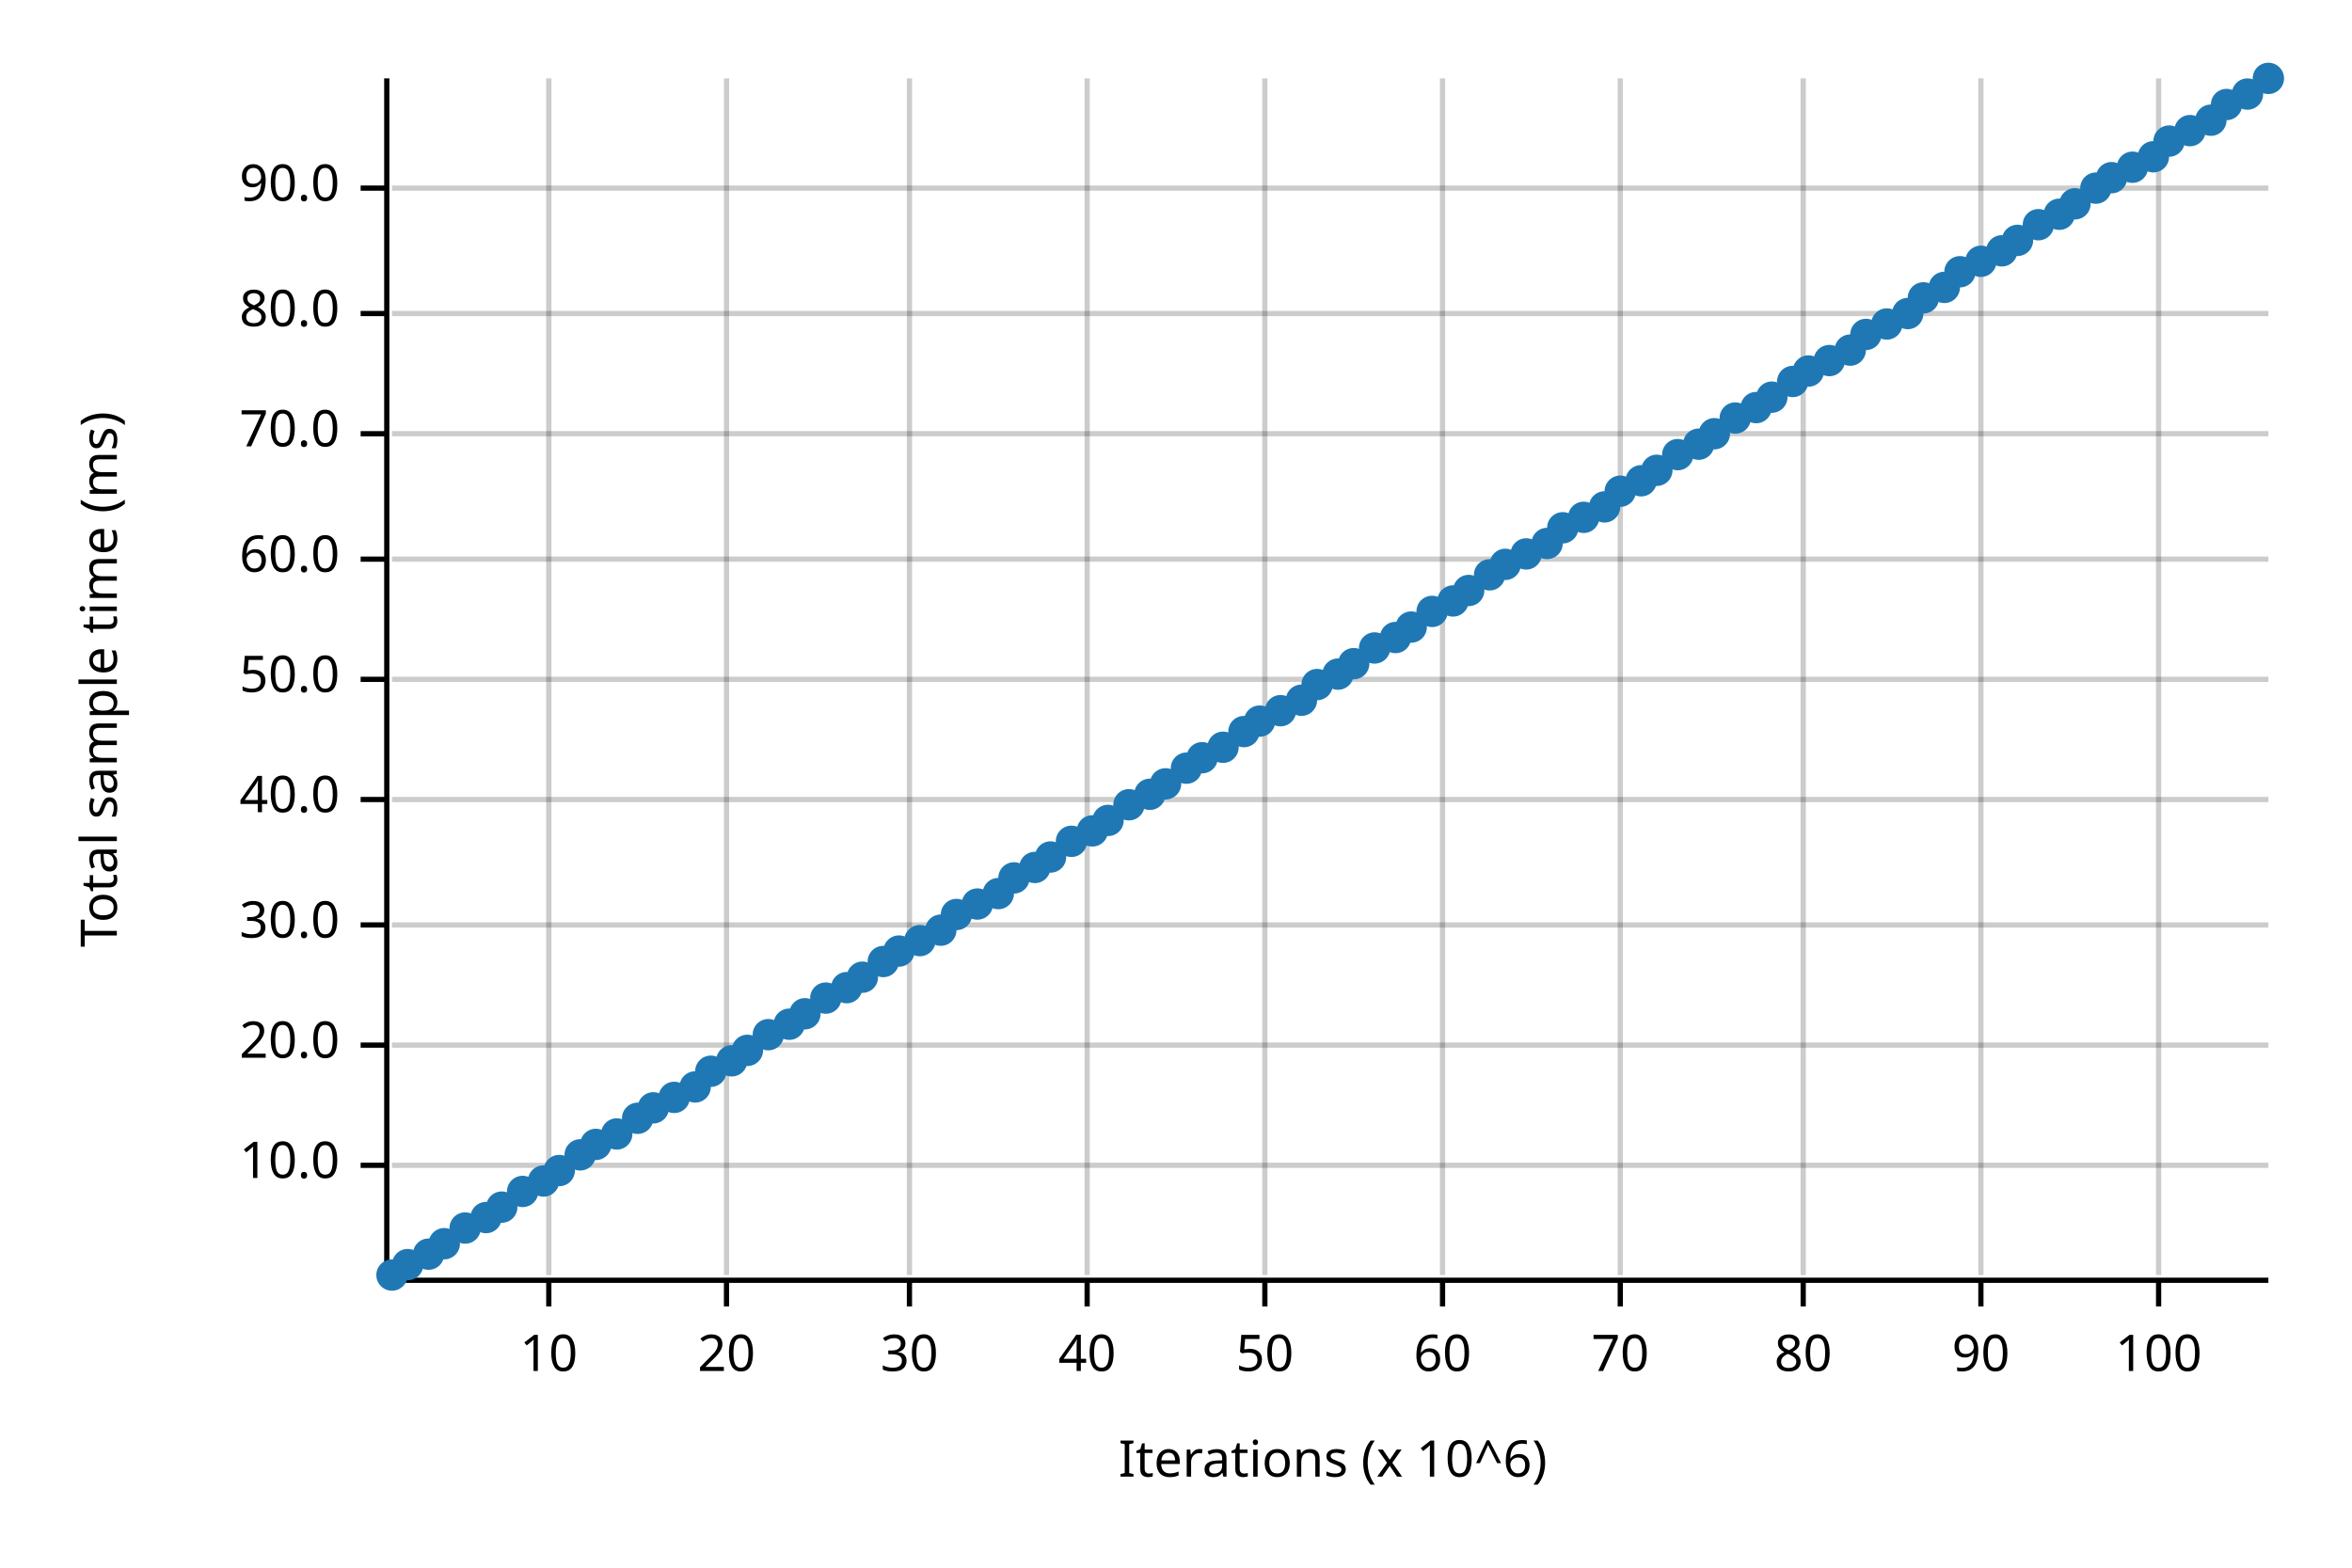
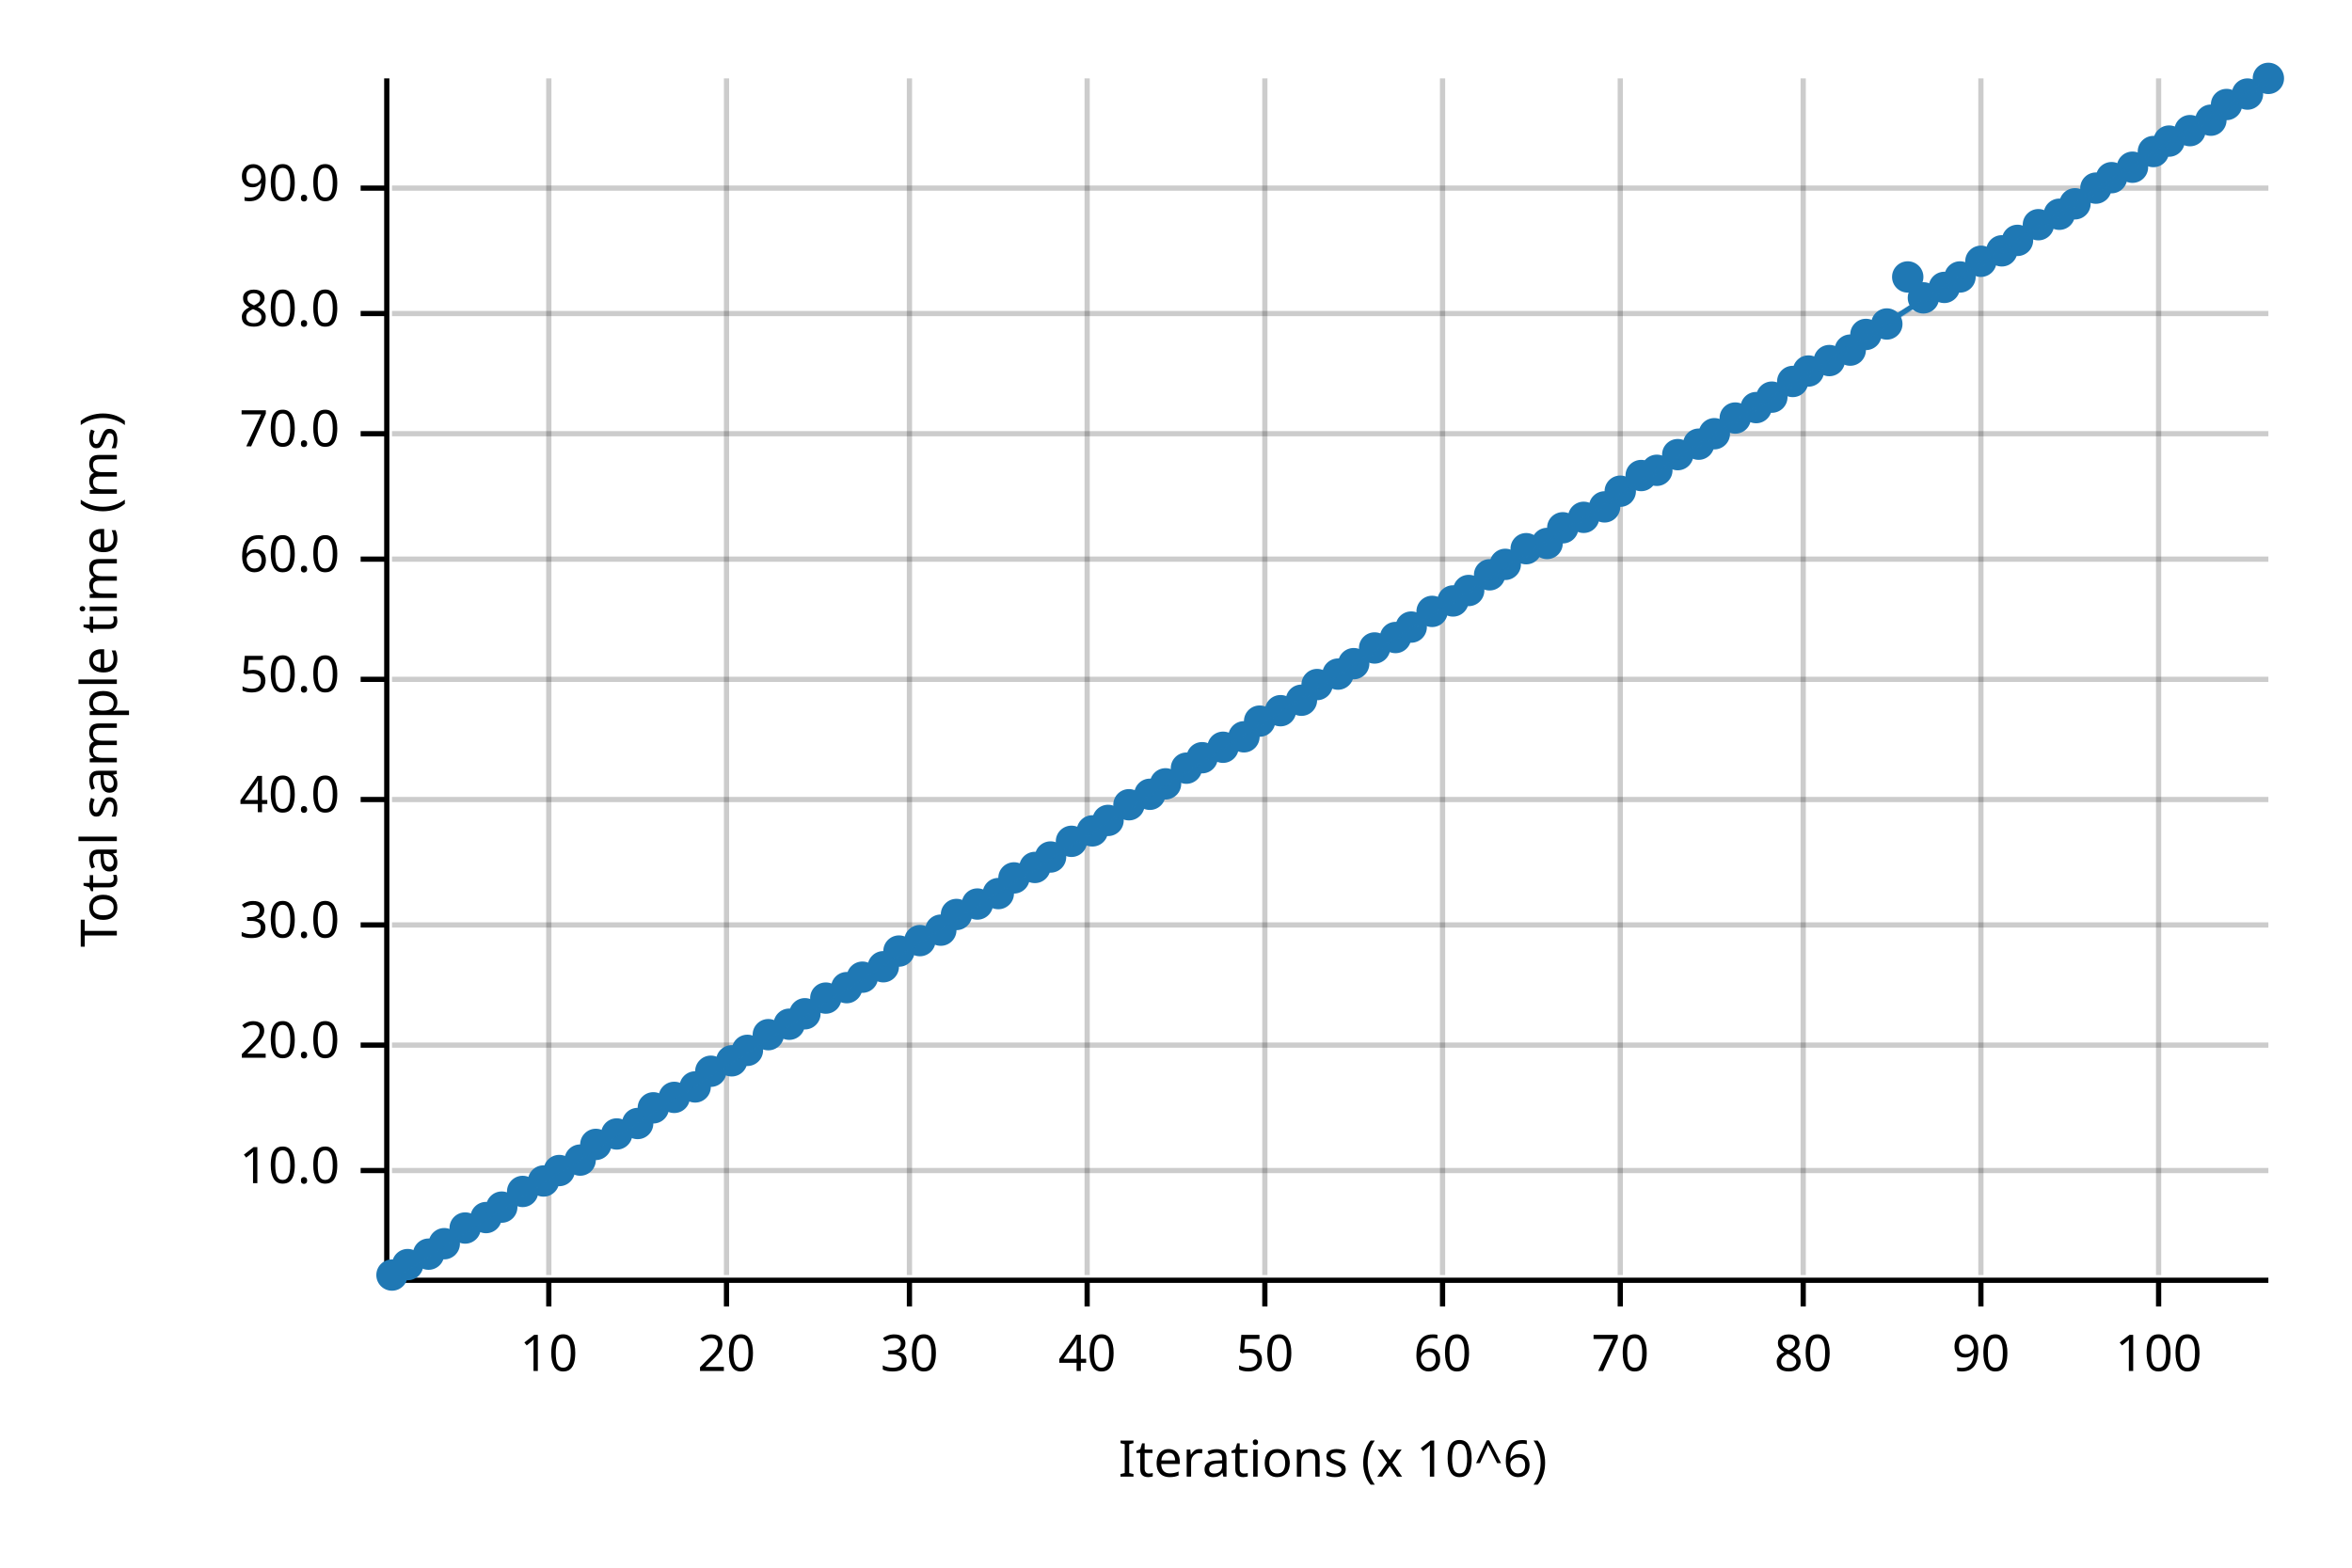
<svg xmlns="http://www.w3.org/2000/svg" width="450" height="300" viewBox="0 0 450 300">
  <text x="15" y="130" dy="0.76em" text-anchor="middle" font-family="sans-serif" font-size="9.677" opacity="1" fill="#000000" transform="rotate(270, 15, 130)">
Total sample time (ms)
</text>
  <text x="255" y="285" dy="-0.5ex" text-anchor="middle" font-family="sans-serif" font-size="9.677" opacity="1" fill="#000000">
Iterations (x 10^6)
</text>
  <line opacity="0.2" stroke="#000000" stroke-width="1" x1="105" y1="244" x2="105" y2="15" />
  <line opacity="0.2" stroke="#000000" stroke-width="1" x1="139" y1="244" x2="139" y2="15" />
  <line opacity="0.2" stroke="#000000" stroke-width="1" x1="174" y1="244" x2="174" y2="15" />
  <line opacity="0.2" stroke="#000000" stroke-width="1" x1="208" y1="244" x2="208" y2="15" />
  <line opacity="0.2" stroke="#000000" stroke-width="1" x1="242" y1="244" x2="242" y2="15" />
  <line opacity="0.2" stroke="#000000" stroke-width="1" x1="276" y1="244" x2="276" y2="15" />
  <line opacity="0.2" stroke="#000000" stroke-width="1" x1="310" y1="244" x2="310" y2="15" />
  <line opacity="0.2" stroke="#000000" stroke-width="1" x1="345" y1="244" x2="345" y2="15" />
  <line opacity="0.2" stroke="#000000" stroke-width="1" x1="379" y1="244" x2="379" y2="15" />
  <line opacity="0.2" stroke="#000000" stroke-width="1" x1="413" y1="244" x2="413" y2="15" />
-   <line opacity="0.2" stroke="#000000" stroke-width="1" x1="75" y1="223" x2="434" y2="223" />
+   <line opacity="0.2" stroke="#000000" stroke-width="1" x1="75" y1="224" x2="434" y2="224" />
  <line opacity="0.2" stroke="#000000" stroke-width="1" x1="75" y1="200" x2="434" y2="200" />
  <line opacity="0.2" stroke="#000000" stroke-width="1" x1="75" y1="177" x2="434" y2="177" />
  <line opacity="0.2" stroke="#000000" stroke-width="1" x1="75" y1="153" x2="434" y2="153" />
  <line opacity="0.2" stroke="#000000" stroke-width="1" x1="75" y1="130" x2="434" y2="130" />
  <line opacity="0.2" stroke="#000000" stroke-width="1" x1="75" y1="107" x2="434" y2="107" />
  <line opacity="0.2" stroke="#000000" stroke-width="1" x1="75" y1="83" x2="434" y2="83" />
  <line opacity="0.2" stroke="#000000" stroke-width="1" x1="75" y1="60" x2="434" y2="60" />
  <line opacity="0.2" stroke="#000000" stroke-width="1" x1="75" y1="36" x2="434" y2="36" />
  <polyline fill="none" opacity="1" stroke="#000000" stroke-width="1" points="74,15 74,244 " />
-   <text x="65" y="223" dy="0.5ex" text-anchor="end" font-family="sans-serif" font-size="9.677" opacity="1" fill="#000000">
+   <text x="65" y="224" dy="0.5ex" text-anchor="end" font-family="sans-serif" font-size="9.677" opacity="1" fill="#000000">
10.0
</text>
-   <polyline fill="none" opacity="1" stroke="#000000" stroke-width="1" points="69,223 74,223 " />
+   <polyline fill="none" opacity="1" stroke="#000000" stroke-width="1" points="69,224 74,224 " />
  <text x="65" y="200" dy="0.5ex" text-anchor="end" font-family="sans-serif" font-size="9.677" opacity="1" fill="#000000">
20.0
</text>
  <polyline fill="none" opacity="1" stroke="#000000" stroke-width="1" points="69,200 74,200 " />
  <text x="65" y="177" dy="0.5ex" text-anchor="end" font-family="sans-serif" font-size="9.677" opacity="1" fill="#000000">
30.0
</text>
  <polyline fill="none" opacity="1" stroke="#000000" stroke-width="1" points="69,177 74,177 " />
  <text x="65" y="153" dy="0.5ex" text-anchor="end" font-family="sans-serif" font-size="9.677" opacity="1" fill="#000000">
40.0
</text>
  <polyline fill="none" opacity="1" stroke="#000000" stroke-width="1" points="69,153 74,153 " />
  <text x="65" y="130" dy="0.5ex" text-anchor="end" font-family="sans-serif" font-size="9.677" opacity="1" fill="#000000">
50.0
</text>
  <polyline fill="none" opacity="1" stroke="#000000" stroke-width="1" points="69,130 74,130 " />
  <text x="65" y="107" dy="0.5ex" text-anchor="end" font-family="sans-serif" font-size="9.677" opacity="1" fill="#000000">
60.0
</text>
  <polyline fill="none" opacity="1" stroke="#000000" stroke-width="1" points="69,107 74,107 " />
  <text x="65" y="83" dy="0.5ex" text-anchor="end" font-family="sans-serif" font-size="9.677" opacity="1" fill="#000000">
70.0
</text>
  <polyline fill="none" opacity="1" stroke="#000000" stroke-width="1" points="69,83 74,83 " />
  <text x="65" y="60" dy="0.5ex" text-anchor="end" font-family="sans-serif" font-size="9.677" opacity="1" fill="#000000">
80.0
</text>
  <polyline fill="none" opacity="1" stroke="#000000" stroke-width="1" points="69,60 74,60 " />
  <text x="65" y="36" dy="0.5ex" text-anchor="end" font-family="sans-serif" font-size="9.677" opacity="1" fill="#000000">
90.0
</text>
  <polyline fill="none" opacity="1" stroke="#000000" stroke-width="1" points="69,36 74,36 " />
  <polyline fill="none" opacity="1" stroke="#000000" stroke-width="1" points="75,245 434,245 " />
  <text x="105" y="255" dy="0.76em" text-anchor="middle" font-family="sans-serif" font-size="9.677" opacity="1" fill="#000000">
10
</text>
  <polyline fill="none" opacity="1" stroke="#000000" stroke-width="1" points="105,245 105,250 " />
  <text x="139" y="255" dy="0.76em" text-anchor="middle" font-family="sans-serif" font-size="9.677" opacity="1" fill="#000000">
20
</text>
  <polyline fill="none" opacity="1" stroke="#000000" stroke-width="1" points="139,245 139,250 " />
  <text x="174" y="255" dy="0.76em" text-anchor="middle" font-family="sans-serif" font-size="9.677" opacity="1" fill="#000000">
30
</text>
  <polyline fill="none" opacity="1" stroke="#000000" stroke-width="1" points="174,245 174,250 " />
  <text x="208" y="255" dy="0.76em" text-anchor="middle" font-family="sans-serif" font-size="9.677" opacity="1" fill="#000000">
40
</text>
  <polyline fill="none" opacity="1" stroke="#000000" stroke-width="1" points="208,245 208,250 " />
  <text x="242" y="255" dy="0.76em" text-anchor="middle" font-family="sans-serif" font-size="9.677" opacity="1" fill="#000000">
50
</text>
  <polyline fill="none" opacity="1" stroke="#000000" stroke-width="1" points="242,245 242,250 " />
  <text x="276" y="255" dy="0.76em" text-anchor="middle" font-family="sans-serif" font-size="9.677" opacity="1" fill="#000000">
60
</text>
  <polyline fill="none" opacity="1" stroke="#000000" stroke-width="1" points="276,245 276,250 " />
  <text x="310" y="255" dy="0.76em" text-anchor="middle" font-family="sans-serif" font-size="9.677" opacity="1" fill="#000000">
70
</text>
  <polyline fill="none" opacity="1" stroke="#000000" stroke-width="1" points="310,245 310,250 " />
  <text x="345" y="255" dy="0.76em" text-anchor="middle" font-family="sans-serif" font-size="9.677" opacity="1" fill="#000000">
80
</text>
  <polyline fill="none" opacity="1" stroke="#000000" stroke-width="1" points="345,245 345,250 " />
  <text x="379" y="255" dy="0.76em" text-anchor="middle" font-family="sans-serif" font-size="9.677" opacity="1" fill="#000000">
90
</text>
  <polyline fill="none" opacity="1" stroke="#000000" stroke-width="1" points="379,245 379,250 " />
  <text x="413" y="255" dy="0.76em" text-anchor="middle" font-family="sans-serif" font-size="9.677" opacity="1" fill="#000000">
100
</text>
  <polyline fill="none" opacity="1" stroke="#000000" stroke-width="1" points="413,245 413,250 " />
  <circle cx="75" cy="244" r="3" opacity="1" fill="#1F78B4" stroke="none" stroke-width="1" />
  <circle cx="78" cy="242" r="3" opacity="1" fill="#1F78B4" stroke="none" stroke-width="1" />
  <circle cx="82" cy="240" r="3" opacity="1" fill="#1F78B4" stroke="none" stroke-width="1" />
  <circle cx="85" cy="238" r="3" opacity="1" fill="#1F78B4" stroke="none" stroke-width="1" />
  <circle cx="89" cy="235" r="3" opacity="1" fill="#1F78B4" stroke="none" stroke-width="1" />
  <circle cx="93" cy="233" r="3" opacity="1" fill="#1F78B4" stroke="none" stroke-width="1" />
  <circle cx="96" cy="231" r="3" opacity="1" fill="#1F78B4" stroke="none" stroke-width="1" />
  <circle cx="100" cy="228" r="3" opacity="1" fill="#1F78B4" stroke="none" stroke-width="1" />
  <circle cx="104" cy="226" r="3" opacity="1" fill="#1F78B4" stroke="none" stroke-width="1" />
  <circle cx="107" cy="224" r="3" opacity="1" fill="#1F78B4" stroke="none" stroke-width="1" />
-   <circle cx="111" cy="221" r="3" opacity="1" fill="#1F78B4" stroke="none" stroke-width="1" />
+   <circle cx="111" cy="222" r="3" opacity="1" fill="#1F78B4" stroke="none" stroke-width="1" />
  <circle cx="114" cy="219" r="3" opacity="1" fill="#1F78B4" stroke="none" stroke-width="1" />
  <circle cx="118" cy="217" r="3" opacity="1" fill="#1F78B4" stroke="none" stroke-width="1" />
-   <circle cx="122" cy="214" r="3" opacity="1" fill="#1F78B4" stroke="none" stroke-width="1" />
+   <circle cx="122" cy="215" r="3" opacity="1" fill="#1F78B4" stroke="none" stroke-width="1" />
  <circle cx="125" cy="212" r="3" opacity="1" fill="#1F78B4" stroke="none" stroke-width="1" />
  <circle cx="129" cy="210" r="3" opacity="1" fill="#1F78B4" stroke="none" stroke-width="1" />
  <circle cx="133" cy="208" r="3" opacity="1" fill="#1F78B4" stroke="none" stroke-width="1" />
  <circle cx="136" cy="205" r="3" opacity="1" fill="#1F78B4" stroke="none" stroke-width="1" />
  <circle cx="140" cy="203" r="3" opacity="1" fill="#1F78B4" stroke="none" stroke-width="1" />
  <circle cx="143" cy="201" r="3" opacity="1" fill="#1F78B4" stroke="none" stroke-width="1" />
  <circle cx="147" cy="198" r="3" opacity="1" fill="#1F78B4" stroke="none" stroke-width="1" />
  <circle cx="151" cy="196" r="3" opacity="1" fill="#1F78B4" stroke="none" stroke-width="1" />
  <circle cx="154" cy="194" r="3" opacity="1" fill="#1F78B4" stroke="none" stroke-width="1" />
  <circle cx="158" cy="191" r="3" opacity="1" fill="#1F78B4" stroke="none" stroke-width="1" />
  <circle cx="162" cy="189" r="3" opacity="1" fill="#1F78B4" stroke="none" stroke-width="1" />
  <circle cx="165" cy="187" r="3" opacity="1" fill="#1F78B4" stroke="none" stroke-width="1" />
-   <circle cx="169" cy="184" r="3" opacity="1" fill="#1F78B4" stroke="none" stroke-width="1" />
+   <circle cx="169" cy="185" r="3" opacity="1" fill="#1F78B4" stroke="none" stroke-width="1" />
  <circle cx="172" cy="182" r="3" opacity="1" fill="#1F78B4" stroke="none" stroke-width="1" />
  <circle cx="176" cy="180" r="3" opacity="1" fill="#1F78B4" stroke="none" stroke-width="1" />
  <circle cx="180" cy="178" r="3" opacity="1" fill="#1F78B4" stroke="none" stroke-width="1" />
  <circle cx="183" cy="175" r="3" opacity="1" fill="#1F78B4" stroke="none" stroke-width="1" />
  <circle cx="187" cy="173" r="3" opacity="1" fill="#1F78B4" stroke="none" stroke-width="1" />
  <circle cx="191" cy="171" r="3" opacity="1" fill="#1F78B4" stroke="none" stroke-width="1" />
  <circle cx="194" cy="168" r="3" opacity="1" fill="#1F78B4" stroke="none" stroke-width="1" />
  <circle cx="198" cy="166" r="3" opacity="1" fill="#1F78B4" stroke="none" stroke-width="1" />
  <circle cx="201" cy="164" r="3" opacity="1" fill="#1F78B4" stroke="none" stroke-width="1" />
  <circle cx="205" cy="161" r="3" opacity="1" fill="#1F78B4" stroke="none" stroke-width="1" />
  <circle cx="209" cy="159" r="3" opacity="1" fill="#1F78B4" stroke="none" stroke-width="1" />
  <circle cx="212" cy="157" r="3" opacity="1" fill="#1F78B4" stroke="none" stroke-width="1" />
  <circle cx="216" cy="154" r="3" opacity="1" fill="#1F78B4" stroke="none" stroke-width="1" />
  <circle cx="220" cy="152" r="3" opacity="1" fill="#1F78B4" stroke="none" stroke-width="1" />
  <circle cx="223" cy="150" r="3" opacity="1" fill="#1F78B4" stroke="none" stroke-width="1" />
  <circle cx="227" cy="147" r="3" opacity="1" fill="#1F78B4" stroke="none" stroke-width="1" />
  <circle cx="230" cy="145" r="3" opacity="1" fill="#1F78B4" stroke="none" stroke-width="1" />
  <circle cx="234" cy="143" r="3" opacity="1" fill="#1F78B4" stroke="none" stroke-width="1" />
-   <circle cx="238" cy="140" r="3" opacity="1" fill="#1F78B4" stroke="none" stroke-width="1" />
+   <circle cx="238" cy="141" r="3" opacity="1" fill="#1F78B4" stroke="none" stroke-width="1" />
  <circle cx="241" cy="138" r="3" opacity="1" fill="#1F78B4" stroke="none" stroke-width="1" />
  <circle cx="245" cy="136" r="3" opacity="1" fill="#1F78B4" stroke="none" stroke-width="1" />
  <circle cx="249" cy="134" r="3" opacity="1" fill="#1F78B4" stroke="none" stroke-width="1" />
  <circle cx="252" cy="131" r="3" opacity="1" fill="#1F78B4" stroke="none" stroke-width="1" />
  <circle cx="256" cy="129" r="3" opacity="1" fill="#1F78B4" stroke="none" stroke-width="1" />
  <circle cx="259" cy="127" r="3" opacity="1" fill="#1F78B4" stroke="none" stroke-width="1" />
  <circle cx="263" cy="124" r="3" opacity="1" fill="#1F78B4" stroke="none" stroke-width="1" />
  <circle cx="267" cy="122" r="3" opacity="1" fill="#1F78B4" stroke="none" stroke-width="1" />
  <circle cx="270" cy="120" r="3" opacity="1" fill="#1F78B4" stroke="none" stroke-width="1" />
  <circle cx="274" cy="117" r="3" opacity="1" fill="#1F78B4" stroke="none" stroke-width="1" />
  <circle cx="278" cy="115" r="3" opacity="1" fill="#1F78B4" stroke="none" stroke-width="1" />
  <circle cx="281" cy="113" r="3" opacity="1" fill="#1F78B4" stroke="none" stroke-width="1" />
  <circle cx="285" cy="110" r="3" opacity="1" fill="#1F78B4" stroke="none" stroke-width="1" />
  <circle cx="288" cy="108" r="3" opacity="1" fill="#1F78B4" stroke="none" stroke-width="1" />
-   <circle cx="292" cy="106" r="3" opacity="1" fill="#1F78B4" stroke="none" stroke-width="1" />
+   <circle cx="292" cy="105" r="3" opacity="1" fill="#1F78B4" stroke="none" stroke-width="1" />
  <circle cx="296" cy="104" r="3" opacity="1" fill="#1F78B4" stroke="none" stroke-width="1" />
  <circle cx="299" cy="101" r="3" opacity="1" fill="#1F78B4" stroke="none" stroke-width="1" />
  <circle cx="303" cy="99" r="3" opacity="1" fill="#1F78B4" stroke="none" stroke-width="1" />
  <circle cx="307" cy="97" r="3" opacity="1" fill="#1F78B4" stroke="none" stroke-width="1" />
  <circle cx="310" cy="94" r="3" opacity="1" fill="#1F78B4" stroke="none" stroke-width="1" />
-   <circle cx="314" cy="92" r="3" opacity="1" fill="#1F78B4" stroke="none" stroke-width="1" />
+   <circle cx="314" cy="91" r="3" opacity="1" fill="#1F78B4" stroke="none" stroke-width="1" />
  <circle cx="317" cy="90" r="3" opacity="1" fill="#1F78B4" stroke="none" stroke-width="1" />
  <circle cx="321" cy="87" r="3" opacity="1" fill="#1F78B4" stroke="none" stroke-width="1" />
  <circle cx="325" cy="85" r="3" opacity="1" fill="#1F78B4" stroke="none" stroke-width="1" />
  <circle cx="328" cy="83" r="3" opacity="1" fill="#1F78B4" stroke="none" stroke-width="1" />
  <circle cx="332" cy="80" r="3" opacity="1" fill="#1F78B4" stroke="none" stroke-width="1" />
  <circle cx="336" cy="78" r="3" opacity="1" fill="#1F78B4" stroke="none" stroke-width="1" />
  <circle cx="339" cy="76" r="3" opacity="1" fill="#1F78B4" stroke="none" stroke-width="1" />
  <circle cx="343" cy="73" r="3" opacity="1" fill="#1F78B4" stroke="none" stroke-width="1" />
  <circle cx="346" cy="71" r="3" opacity="1" fill="#1F78B4" stroke="none" stroke-width="1" />
  <circle cx="350" cy="69" r="3" opacity="1" fill="#1F78B4" stroke="none" stroke-width="1" />
  <circle cx="354" cy="67" r="3" opacity="1" fill="#1F78B4" stroke="none" stroke-width="1" />
  <circle cx="357" cy="64" r="3" opacity="1" fill="#1F78B4" stroke="none" stroke-width="1" />
  <circle cx="361" cy="62" r="3" opacity="1" fill="#1F78B4" stroke="none" stroke-width="1" />
-   <circle cx="365" cy="60" r="3" opacity="1" fill="#1F78B4" stroke="none" stroke-width="1" />
+   <circle cx="365" cy="53" r="3" opacity="1" fill="#1F78B4" stroke="none" stroke-width="1" />
  <circle cx="368" cy="57" r="3" opacity="1" fill="#1F78B4" stroke="none" stroke-width="1" />
  <circle cx="372" cy="55" r="3" opacity="1" fill="#1F78B4" stroke="none" stroke-width="1" />
-   <circle cx="375" cy="52" r="3" opacity="1" fill="#1F78B4" stroke="none" stroke-width="1" />
+   <circle cx="375" cy="53" r="3" opacity="1" fill="#1F78B4" stroke="none" stroke-width="1" />
  <circle cx="379" cy="50" r="3" opacity="1" fill="#1F78B4" stroke="none" stroke-width="1" />
  <circle cx="383" cy="48" r="3" opacity="1" fill="#1F78B4" stroke="none" stroke-width="1" />
  <circle cx="386" cy="46" r="3" opacity="1" fill="#1F78B4" stroke="none" stroke-width="1" />
  <circle cx="390" cy="43" r="3" opacity="1" fill="#1F78B4" stroke="none" stroke-width="1" />
  <circle cx="394" cy="41" r="3" opacity="1" fill="#1F78B4" stroke="none" stroke-width="1" />
  <circle cx="397" cy="39" r="3" opacity="1" fill="#1F78B4" stroke="none" stroke-width="1" />
  <circle cx="401" cy="36" r="3" opacity="1" fill="#1F78B4" stroke="none" stroke-width="1" />
  <circle cx="404" cy="34" r="3" opacity="1" fill="#1F78B4" stroke="none" stroke-width="1" />
  <circle cx="408" cy="32" r="3" opacity="1" fill="#1F78B4" stroke="none" stroke-width="1" />
-   <circle cx="412" cy="30" r="3" opacity="1" fill="#1F78B4" stroke="none" stroke-width="1" />
+   <circle cx="412" cy="29" r="3" opacity="1" fill="#1F78B4" stroke="none" stroke-width="1" />
  <circle cx="415" cy="27" r="3" opacity="1" fill="#1F78B4" stroke="none" stroke-width="1" />
  <circle cx="419" cy="25" r="3" opacity="1" fill="#1F78B4" stroke="none" stroke-width="1" />
  <circle cx="423" cy="23" r="3" opacity="1" fill="#1F78B4" stroke="none" stroke-width="1" />
  <circle cx="426" cy="20" r="3" opacity="1" fill="#1F78B4" stroke="none" stroke-width="1" />
  <circle cx="430" cy="18" r="3" opacity="1" fill="#1F78B4" stroke="none" stroke-width="1" />
  <circle cx="434" cy="15" r="3" opacity="1" fill="#1F78B4" stroke="none" stroke-width="1" />
-   <polyline fill="none" opacity="1" stroke="#1F78B4" stroke-width="1" points="75,245 434,16 " />
-   <polygon opacity="0.25" fill="#1F78B4" points="75,245 434,16 434,16 " />
+   <polyline fill="none" opacity="1" stroke="#1F78B4" stroke-width="1" points="75,245 434,15 " />
+   <polygon opacity="0.25" fill="#1F78B4" points="75,245 434,16 434,15 " />
</svg>
